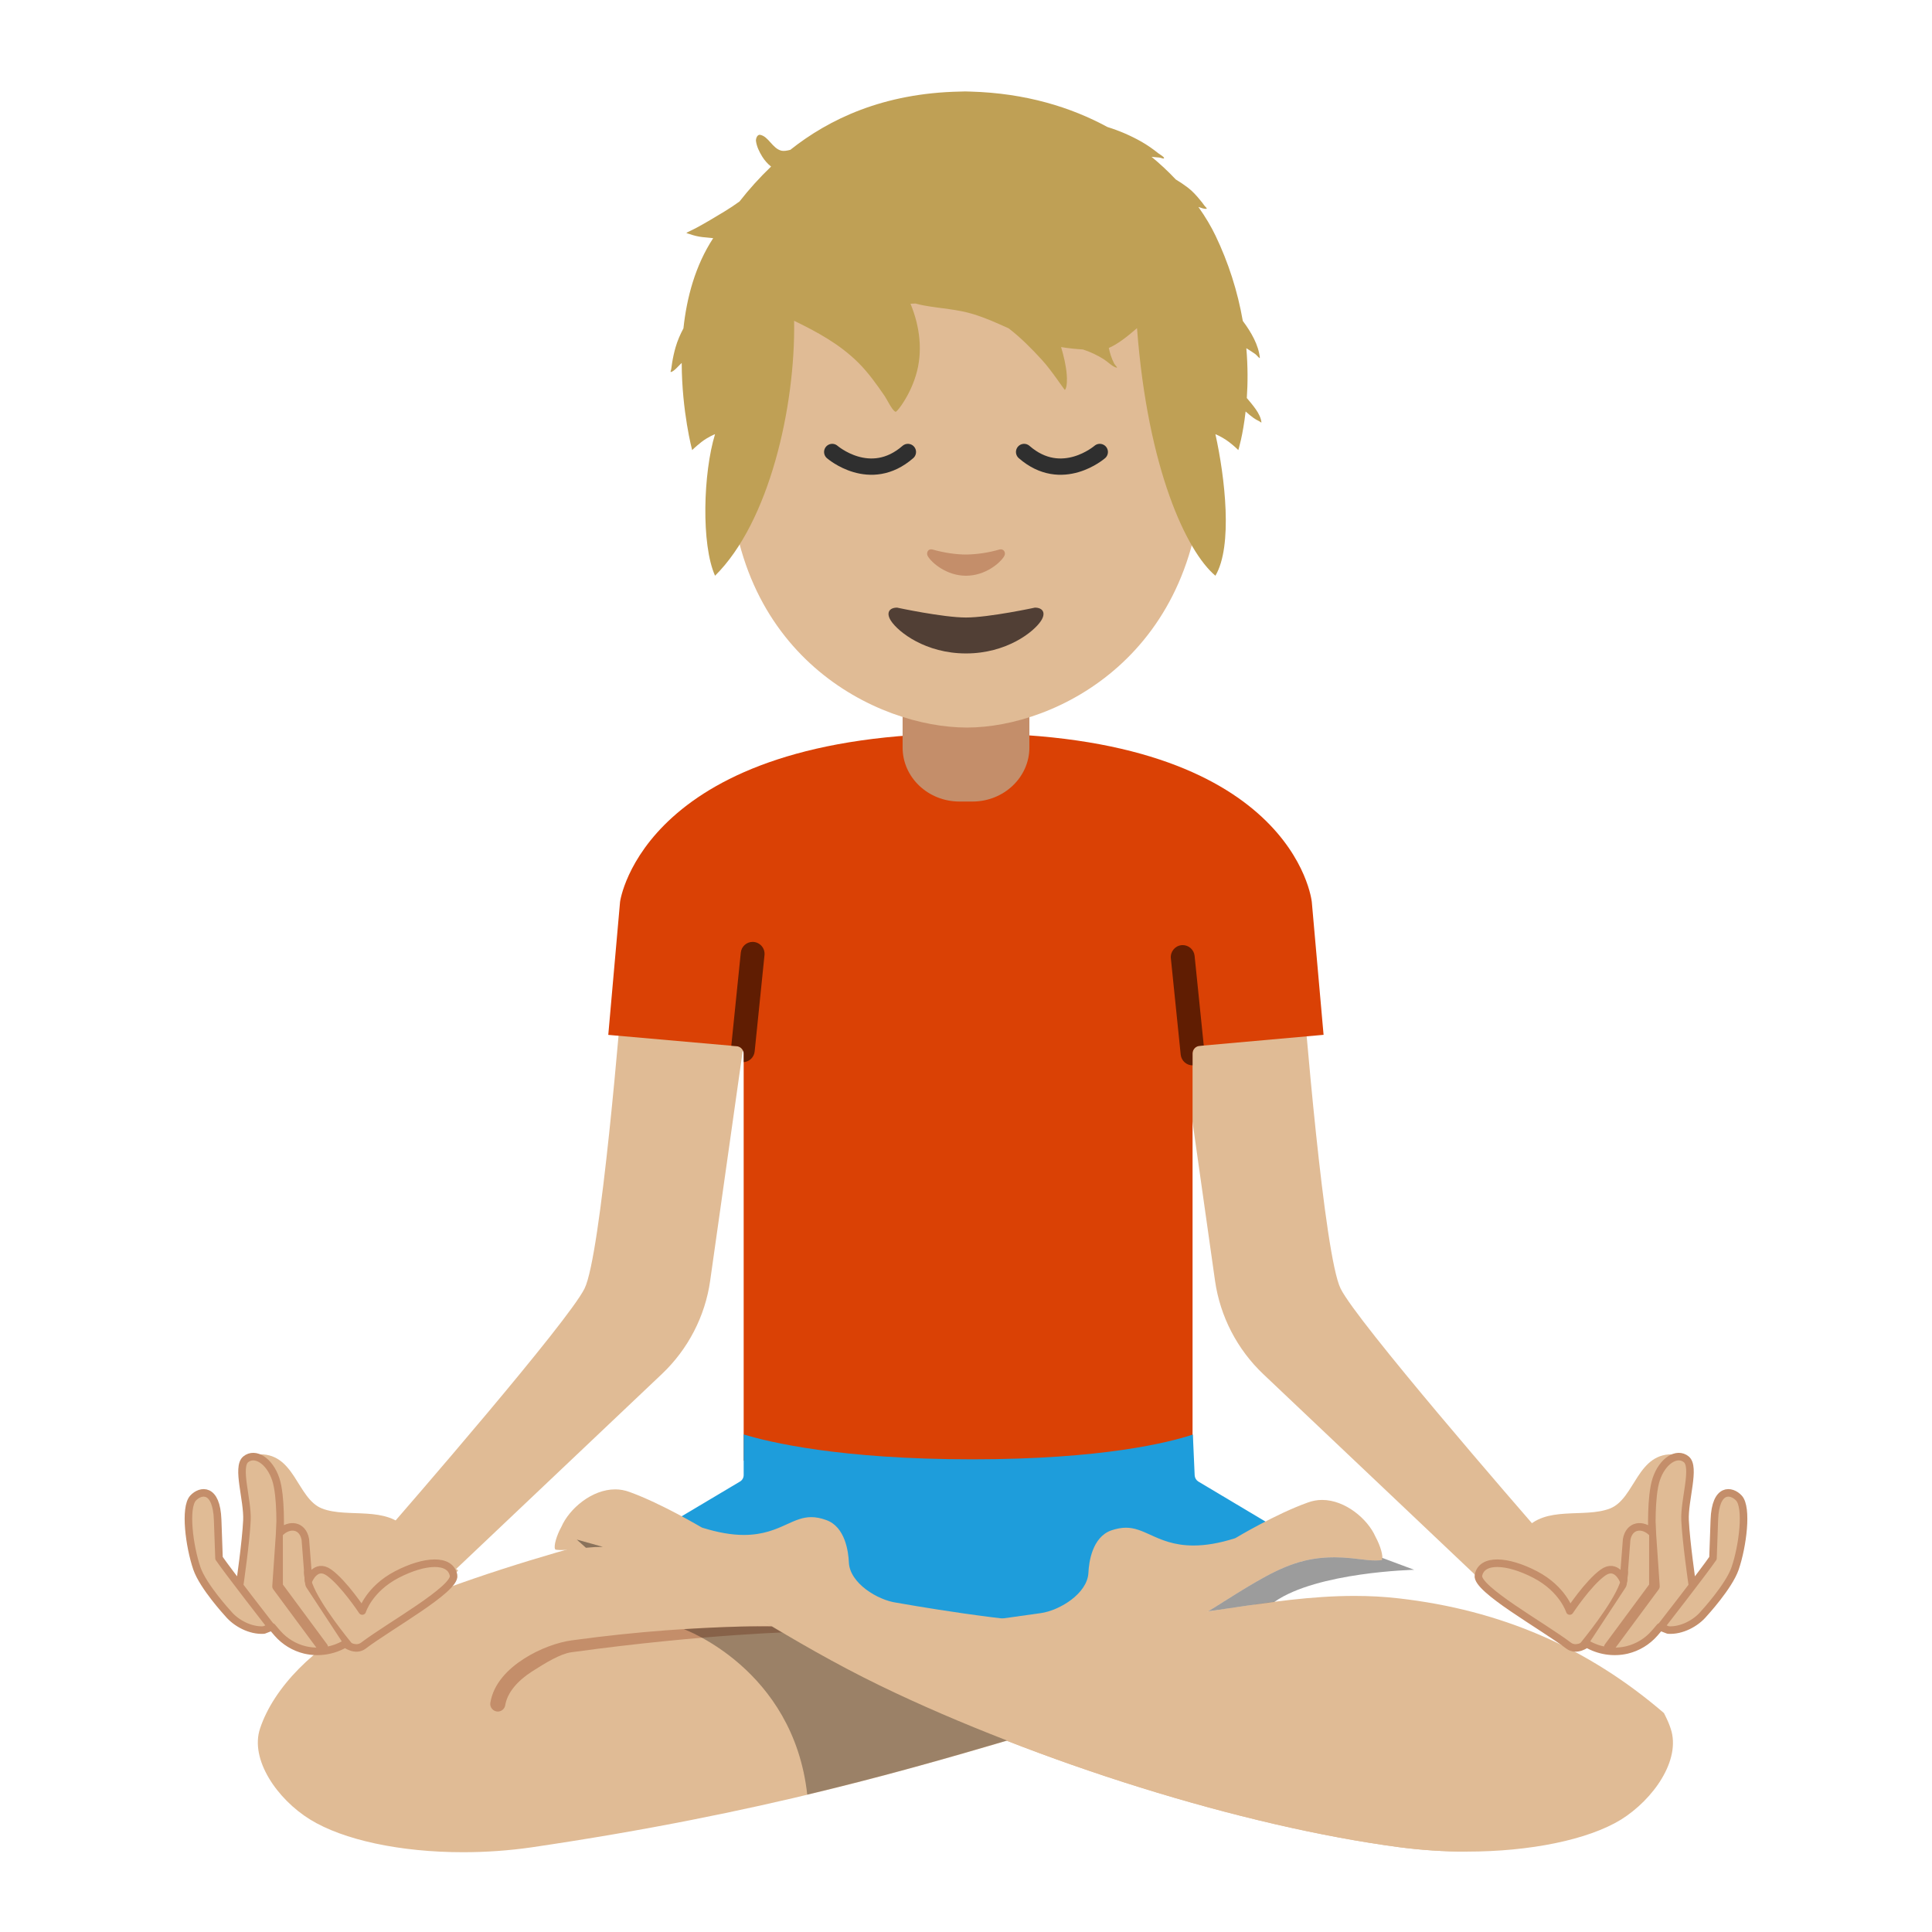
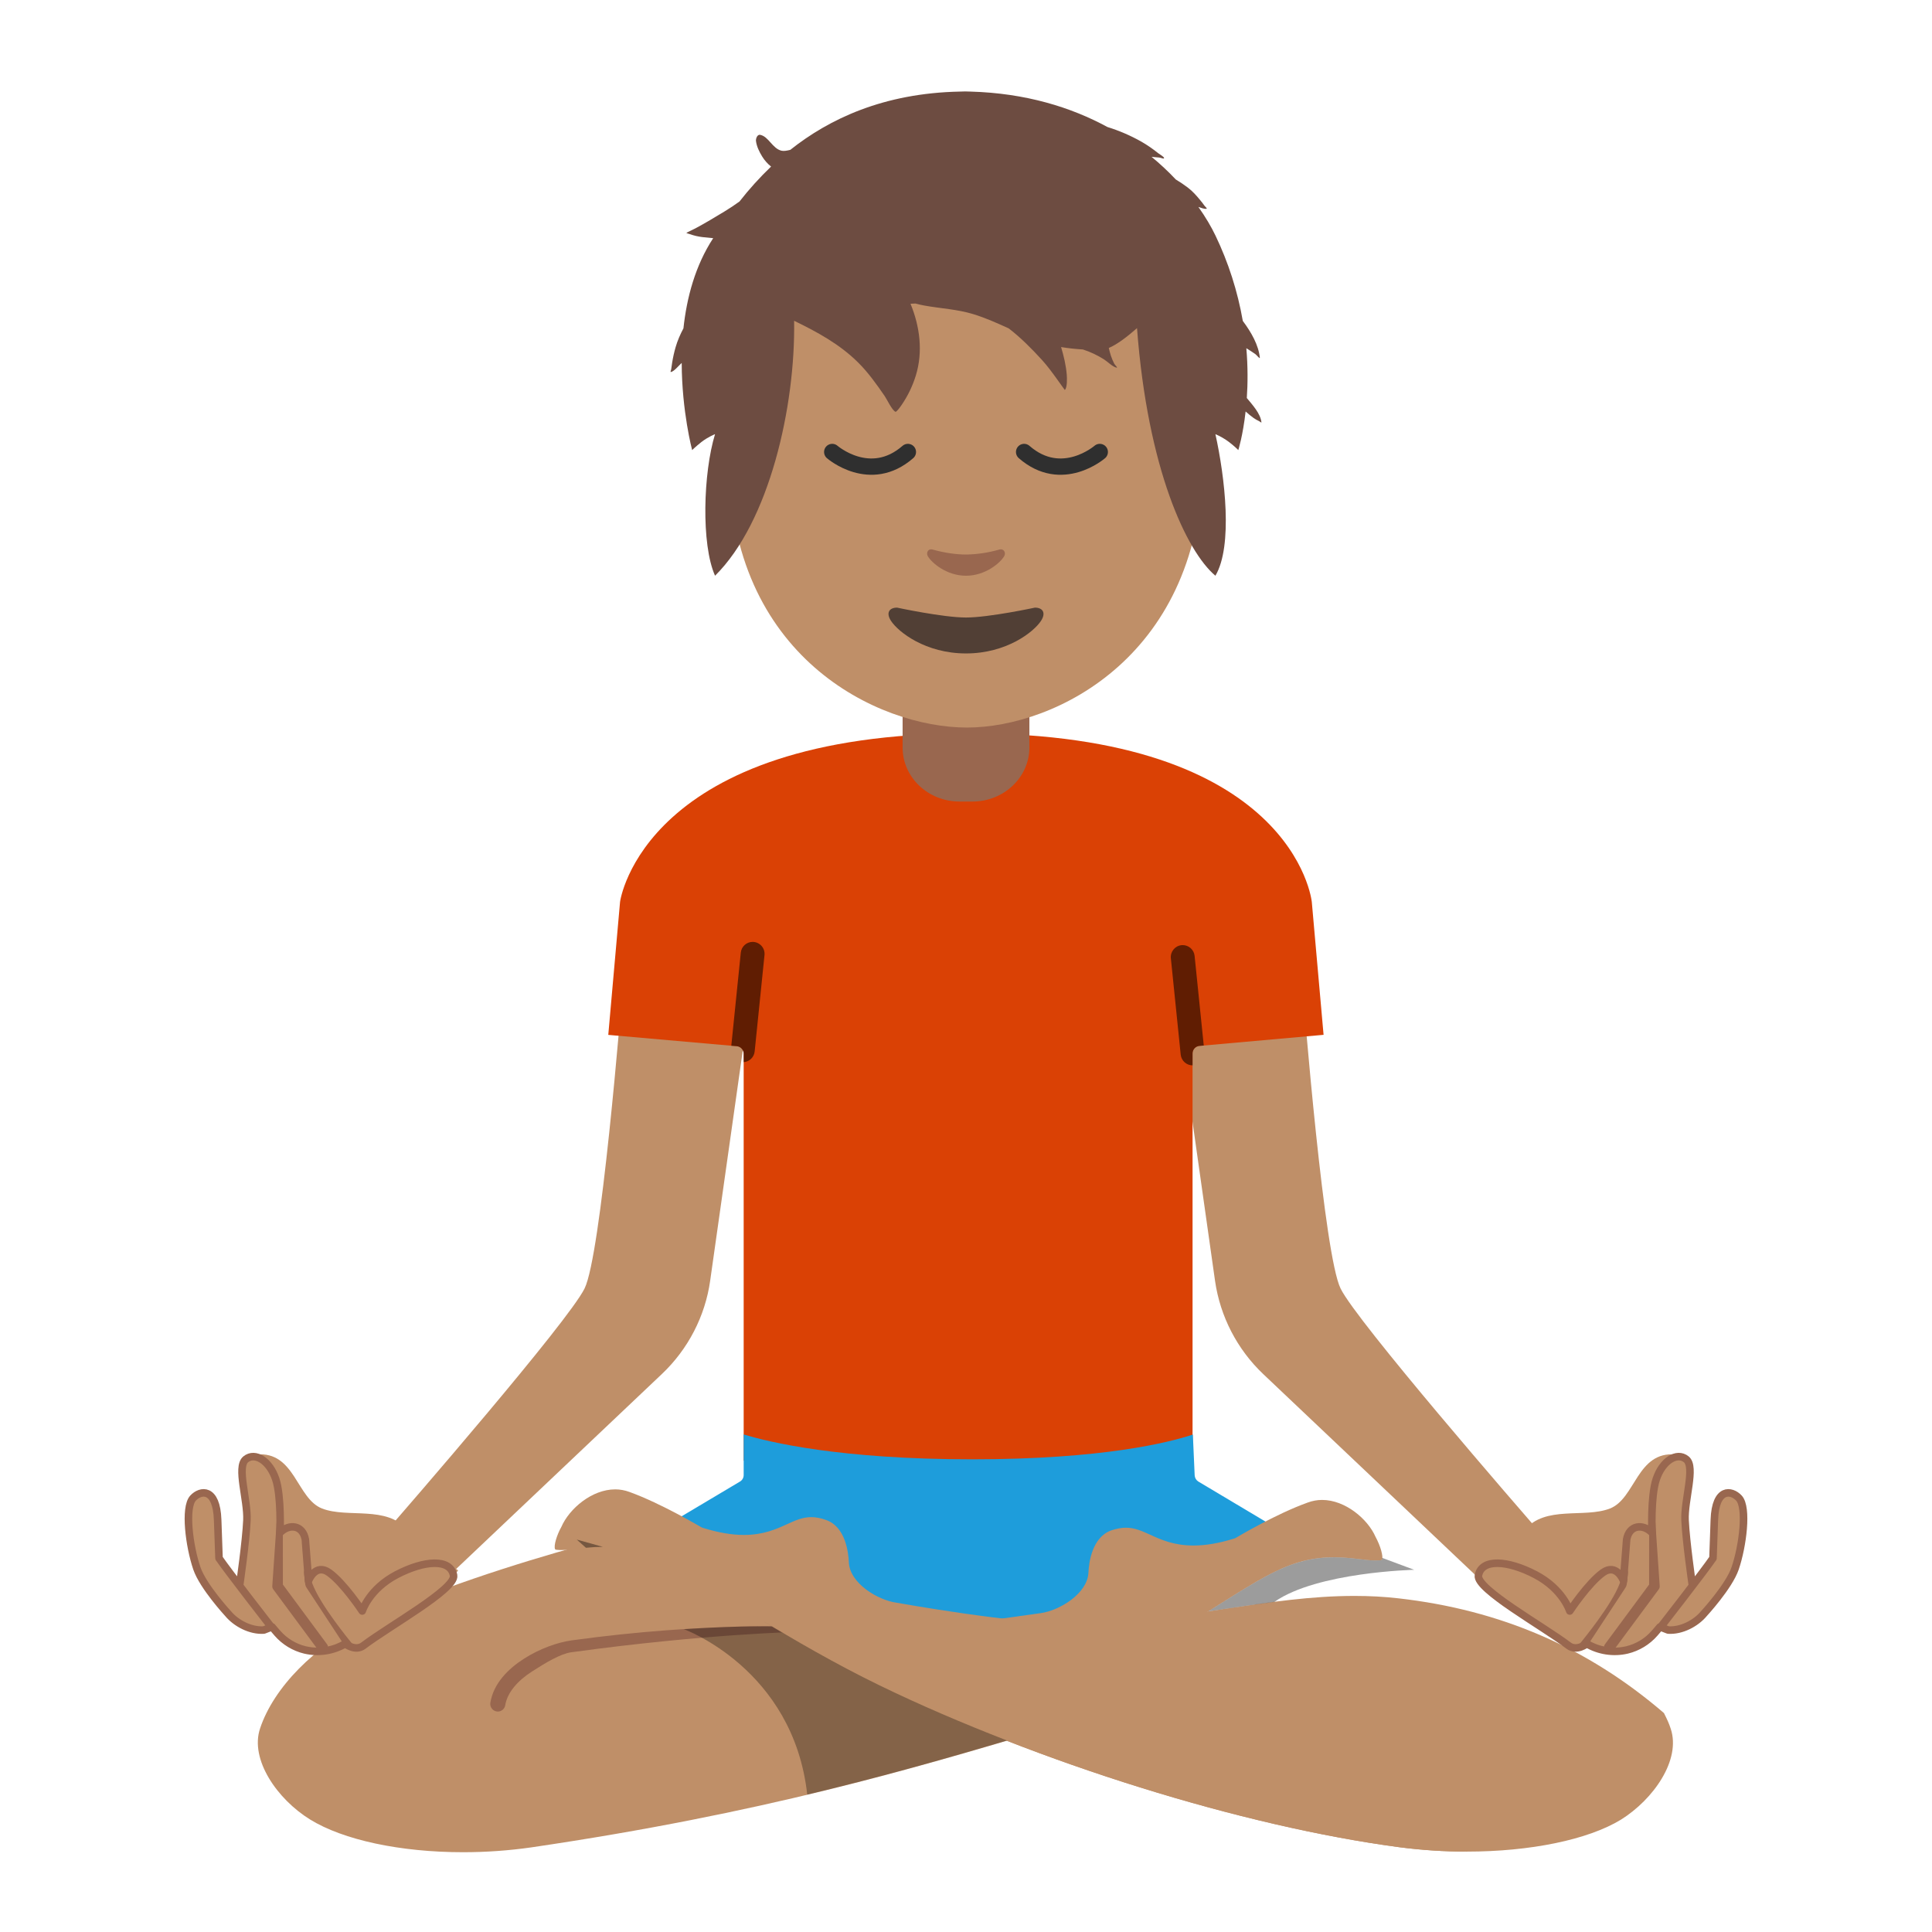
<svg xmlns="http://www.w3.org/2000/svg" width="128" height="128" xml:space="preserve" style="fill-rule:evenodd;clip-rule:evenodd;stroke-linecap:round;stroke-linejoin:round;stroke-miterlimit:10" viewBox="0 0 128 128">
-   <path d="M83.69 91.034a10.6 10.6 0 0 1-3.19-6.17l-2.82-19.91 8.48-1.21c.28 3.58 1.57 19.43 2.66 21.63 1.09 2.21 11.75 14.48 13.45 16.44l-2.19 4.75zm-58.41 10.77c1.71-1.96 12.36-14.23 13.45-16.44 1.08-2.2 2.38-18.05 2.66-21.63l8.48 1.21-2.82 19.91c-.33 2.35-1.47 4.54-3.19 6.17l-16.39 15.53z" style="fill:#e0bb95;fill-rule:nonzero" />
+   <path d="M83.69 91.034a10.6 10.6 0 0 1-3.19-6.17l-2.82-19.91 8.48-1.21c.28 3.58 1.57 19.43 2.66 21.63 1.09 2.21 11.75 14.48 13.45 16.44l-2.19 4.75zm-58.41 10.77c1.71-1.96 12.36-14.23 13.45-16.44 1.08-2.2 2.38-18.05 2.66-21.63l8.48 1.21-2.82 19.91c-.33 2.35-1.47 4.54-3.19 6.17l-16.39 15.53z" style="fill:#bf8f68;fill-rule:nonzero" />
  <path d="M49.27 96.774v-26.96c0-.26-.2-.48-.46-.5l-8.51-.75.78-8.81c.01-.11 1.59-11.17 23.13-11.17 21.46 0 22.69 11.06 22.7 11.17l.78 8.806-8.22.734c-.26.02-.46.24-.46.5v26.98z" style="fill:#da4105;fill-rule:nonzero" />
-   <path d="M63.57 53.104c-2.08 0-3.77-1.6-3.77-3.58v-4.48h8.4v4.48c0 1.97-1.69 3.58-3.77 3.58z" style="fill:#c48e6a;fill-rule:nonzero" />
-   <path d="M30.68 122.714c-4.16 0-7.94-.81-10.14-2.17-2.17-1.34-4-3.97-3.31-6.03.9-2.71 3.63-5.48 6.94-7.05 8.82-4.19 22.23-7.05 22.36-7.08 1.88-.42 3.63-.62 5.23-.62 1.97 0 3.72.32 5.2.96 2.29.98 8.76 3.06 15.02 5.07 5.07 1.63 11.13 3.58 13.63 4.55-5.77 1.09-11.01 2.64-16.53 4.28-8.71 2.59-18.59 5.52-33.88 7.77-1.47.21-2.99.32-4.52.32" style="fill:#e0bb95;fill-rule:nonzero" />
+   <path d="M63.57 53.104c-2.08 0-3.77-1.6-3.77-3.58v-4.48h8.4v4.48c0 1.97-1.69 3.58-3.77 3.58z" style="fill:#99674f;fill-rule:nonzero" />
+   <path d="M30.68 122.714c-4.16 0-7.94-.81-10.14-2.17-2.17-1.34-4-3.97-3.31-6.03.9-2.71 3.63-5.48 6.94-7.05 8.82-4.19 22.23-7.05 22.36-7.08 1.88-.42 3.63-.62 5.23-.62 1.97 0 3.72.32 5.2.96 2.29.98 8.76 3.06 15.02 5.07 5.07 1.63 11.13 3.58 13.63 4.55-5.77 1.09-11.01 2.64-16.53 4.28-8.71 2.59-18.59 5.52-33.88 7.77-1.47.21-2.99.32-4.52.32" style="fill:#bf8f68;fill-rule:nonzero" />
  <path d="M97.17 122.674c-1.49 0-2.99-.1-4.45-.29-10.39-1.38-23.92-5.6-34.46-10.73-3.99-1.94-7.67-4.2-10.35-5.85-1.08-.66-2.03-1.25-2.81-1.7-1.78-1.03-3.2-1.62-5.16-1.62-.36 0-.73.02-1.12.06l-.61-.544" style="fill:url(#a);fill-rule:nonzero" />
  <path d="m42.58 101.994 6.45-3.84c.15-.09.24-.25.24-.43v-2.69c1.66.51 6.38 1.65 15.14 1.65 8.66 0 13.05-1.12 14.62-1.64l.12 2.7c.01.17.1.32.24.41l6.44 3.84-21.73 9.82z" style="fill:#1e9ddb;fill-rule:nonzero;fill-opacity:1" />
  <path d="m55.95 108.594 4.43-.52 8.57-1.2c1.24-.17 3.09-1.29 3.16-2.67.03-.7.25-2.36 1.51-2.81.36-.12.68-.18.98-.18.56 0 1.04.21 1.59.46.74.34 1.59.72 2.88.72.82 0 1.7-.15 2.72-.47a.4.4 0 0 0 .11-.05c.03-.02 2.62-1.57 4.75-2.33.3-.11.62-.17.94-.17 1.54 0 3.03 1.27 3.54 2.44.34.62.53 1.33.43 1.52-.01.02-.07.04-.16.04s-.18.01-.26.01c-.34 0-.6-.03-1.01-.08l-.61-.07c-.4-.04-.77-.06-1.13-.06-1.96 0-3.37.59-5.16 1.62-.86.5-1.72 1.04-2.65 1.63-2.15 1.36-4.59 2.9-8.43 4.77-2.2 1.07-5.29 2.38-6.13 2.73z" style="fill:url(#b);fill-rule:nonzero" />
-   <path d="M49.027 107.765c-2.742.067-6.619.29-11.156.914-.918.128-2.11.543-3.168 1.222-1.058.68-2.008 1.642-2.217 2.913a.503.503 0 0 0 .494.581.5.5 0 0 0 .493-.419c.14-.86.848-1.642 1.77-2.233.92-.59 1.882-1.175 2.614-1.277 8.986-1.234 15.159-1.356 15.159-1.356.276.016.819.478.834.202l.001-.029a.5.5 0 0 0-.474-.499c-.264-.014-1.608-.087-4.35-.02z" style="fill:#c48e6a;fill-rule:nonzero" />
+   <path d="M49.027 107.765c-2.742.067-6.619.29-11.156.914-.918.128-2.11.543-3.168 1.222-1.058.68-2.008 1.642-2.217 2.913a.503.503 0 0 0 .494.581.5.5 0 0 0 .493-.419c.14-.86.848-1.642 1.77-2.233.92-.59 1.882-1.175 2.614-1.277 8.986-1.234 15.159-1.356 15.159-1.356.276.016.819.478.834.202l.001-.029a.5.5 0 0 0-.474-.499c-.264-.014-1.608-.087-4.35-.02z" style="fill:#99674f;fill-rule:nonzero" />
  <path d="m29.92 105.17-3-2.17s-.02-.09-.35-.5c-1.38-1.66-3.95-.77-5.66-1.43-1.7-.66-1.79-3.81-4.35-3.58-.94.09.16 3.48.16 3.48s-.48 5.83 2.92 7.32c4.83 2.11 8.6-.97 8.6-.97z" style="fill:url(#c);fill-rule:nonzero" transform="translate(.43 -1.126)" />
-   <path d="M15.46 106.06s.406-2.8.47-4.21c.062-1.346-.703-3.531-.08-4.04.616-.504 1.58.09 1.99 1.32.38 1.14.28 3.54.28 3.54.61-.619 1.51-.51 1.68.45l.211 2.728s.455-1.188 1.369-.528c.984.711 2.19 2.54 2.19 2.54s.445-1.453 2.285-2.413 3.553-1.067 3.765.053c.17.9-4.297 3.376-5.97 4.65-.538.41-1.21-.12-1.21-.12-.8.47-1.76.62-2.66.41-.71-.17-1.35-.56-1.83-1.11l-.36-.42-.54.21c-.88.06-1.84-.45-2.37-1.09 0 0-1.654-1.79-2.067-2.996-.503-1.47-.83-4.024-.253-4.654.49-.534 1.554-.714 1.63 1.44l.09 2.54c.6.88 3.48 4.58 3.48 4.58" style="fill:url(#d);fill-rule:nonzero;stroke:#c48e6a;stroke-width:.5" transform="translate(.43 -1.126)" />
-   <path d="M18.498 100.544c-.193-.004-.176.432-.19.624l-.269 3.917a.35.35 0 0 0 .068.217l3.012 4.07a.352.352 0 0 0 .563-.416l-2.94-3.975-.003-3.973c0-.194-.047-.46-.24-.464z" style="fill:#c48e6a;fill-rule:nonzero" />
-   <path d="M20.394 103.854c-.194.009-.27.213-.25.406l.062.586c.025.231.058.273.157.424l2.477 3.773c.106.162.387.304.54.187s-.002-.264-.12-.417c-.099-.132-2.05-2.48-2.576-3.923-.132-.36-.14-.516-.148-.68-.008-.194.051-.365-.142-.356" style="fill:#c48e6a;fill-rule:nonzero" />
-   <path d="M97.17 122.674c-1.49 0-2.99-.1-4.45-.29-10.39-1.38-23.92-5.6-34.46-10.73-3.99-1.94-7.67-4.2-10.35-5.85-1.08-.66-2.03-1.25-2.81-1.7-1.78-1.03-3.2-1.62-5.16-1.62-.36 0-.73.02-1.12.06l-.61.07c-.41.05-.68.08-1.01.08-.08 0-.17 0-.26-.01-.09 0-.15-.02-.16-.04-.12-.21.12-.97.41-1.48.53-1.22 2.03-2.49 3.57-2.49.32 0 .64.06.94.17 2.13.77 4.72 2.32 4.75 2.33.03.02.07.04.11.05 1.01.31 1.9.47 2.72.47 1.29 0 2.14-.38 2.88-.72.55-.25 1.02-.46 1.59-.46.3 0 .62.06.98.19 1.27.44 1.48 2.11 1.51 2.81.06 1.38 1.91 2.5 3.16 2.67.29.05 7.7 1.38 11.51 1.38 3.74 0 7.07-.5 10.29-.98 2.93-.44 5.7-.85 8.53-.85 1.02 0 1.974.05 2.924.16 6.78.77 12.536 3.26 17.586 7.6.2.39.35.72.45 1.04.69 2.06-1.14 4.68-3.31 6.03-2.17 1.32-5.98 2.11-10.21 2.11" style="fill:#e0bb95;fill-rule:nonzero" />
+   <path d="M15.46 106.06s.406-2.8.47-4.21c.062-1.346-.703-3.531-.08-4.04.616-.504 1.58.09 1.99 1.32.38 1.14.28 3.54.28 3.54.61-.619 1.51-.51 1.68.45l.211 2.728s.455-1.188 1.369-.528c.984.711 2.19 2.54 2.19 2.54s.445-1.453 2.285-2.413 3.553-1.067 3.765.053c.17.9-4.297 3.376-5.97 4.65-.538.41-1.21-.12-1.21-.12-.8.47-1.76.62-2.66.41-.71-.17-1.35-.56-1.83-1.11l-.36-.42-.54.21c-.88.06-1.84-.45-2.37-1.09 0 0-1.654-1.79-2.067-2.996-.503-1.47-.83-4.024-.253-4.654.49-.534 1.554-.714 1.63 1.44l.09 2.54c.6.88 3.48 4.58 3.48 4.58" style="fill:url(#d);fill-rule:nonzero;stroke:#99674f;stroke-width:.5" transform="translate(.43 -1.126)" />
+   <path d="M18.498 100.544c-.193-.004-.176.432-.19.624l-.269 3.917a.35.35 0 0 0 .068.217l3.012 4.07a.352.352 0 0 0 .563-.416l-2.94-3.975-.003-3.973c0-.194-.047-.46-.24-.464z" style="fill:#99674f;fill-rule:nonzero" />
+   <path d="M20.394 103.854c-.194.009-.27.213-.25.406l.062.586c.025.231.058.273.157.424l2.477 3.773c.106.162.387.304.54.187s-.002-.264-.12-.417c-.099-.132-2.05-2.48-2.576-3.923-.132-.36-.14-.516-.148-.68-.008-.194.051-.365-.142-.356" style="fill:#99674f;fill-rule:nonzero" />
+   <path d="M97.17 122.674c-1.49 0-2.99-.1-4.45-.29-10.39-1.38-23.92-5.6-34.46-10.73-3.99-1.94-7.67-4.2-10.35-5.85-1.08-.66-2.03-1.25-2.81-1.7-1.78-1.03-3.2-1.62-5.16-1.62-.36 0-.73.02-1.12.06l-.61.07c-.41.05-.68.08-1.01.08-.08 0-.17 0-.26-.01-.09 0-.15-.02-.16-.04-.12-.21.12-.97.41-1.48.53-1.22 2.03-2.49 3.57-2.49.32 0 .64.06.94.17 2.13.77 4.72 2.32 4.75 2.33.03.02.07.04.11.05 1.01.31 1.9.47 2.72.47 1.29 0 2.14-.38 2.88-.72.55-.25 1.02-.46 1.59-.46.3 0 .62.06.98.19 1.27.44 1.48 2.11 1.51 2.81.06 1.38 1.91 2.5 3.16 2.67.29.05 7.7 1.38 11.51 1.38 3.74 0 7.07-.5 10.29-.98 2.93-.44 5.7-.85 8.53-.85 1.02 0 1.974.05 2.924.16 6.78.77 12.536 3.26 17.586 7.6.2.39.35.72.45 1.04.69 2.06-1.14 4.68-3.31 6.03-2.17 1.32-5.98 2.11-10.21 2.11" style="fill:#bf8f68;fill-rule:nonzero" />
  <path d="M49.867 62.403a.79.79 0 0 0-.787.71l-.63 6.17.36.03c.259.021.461.24.46.5v.557a.79.79 0 0 0 .728-.707l.652-6.389a.793.793 0 0 0-.783-.871m28.467.213-.057.004a.794.794 0 0 0-.705.865l.653 6.39c.042.4.383.708.785.708v-.789c0-.26.2-.48.46-.5l.282-.025-.607-5.944a.794.794 0 0 0-.811-.709" style="fill-opacity:.56" />
  <path d="M39.94 102.483c-.36 0-.73.021-1.12.061l-.61-.544" style="fill-opacity:.39" />
  <path d="M50.28 107.232c.304.182.56.34.868.523-.642-.003-1.213-.013-2.12.01a99 99 0 0 0-3.717.174s7.25 2.617 8.171 10.959c4.982-1.189 9.243-2.405 13.235-3.584-2.943-1.143-5.8-2.367-8.457-3.66-2.97-1.444-5.648-3.013-7.98-4.422" style="fill-opacity:.31" />
  <path d="M88.39 103.175c-1.96 0-3.37.589-5.16 1.619-.86.5-1.72 1.04-2.65 1.63-.163.104-.362.223-.531.329.383-.056.77-.111 1.15-.168 1.097-.165 2.169-.319 3.233-.455l.013-.01c2.833-1.973 9.248-2.117 9.248-2.117-.719-.273-1.418-.53-2.12-.791-.004.042 0 .097-.012.123-.01.02-.07.039-.16.039s-.18.01-.26.01c-.34 0-.6-.03-1.01-.08l-.611-.07c-.4-.04-.77-.06-1.13-.06z" style="fill-opacity:.39" />
  <path d="m29.92 105.17-3-2.17s-.02-.09-.35-.5c-1.38-1.66-3.95-.77-5.66-1.43-1.7-.66-1.79-3.81-4.35-3.58-.94.09.16 3.48.16 3.48s-.48 5.83 2.92 7.32c4.83 2.11 8.6-.97 8.6-.97z" style="fill:url(#e);fill-rule:nonzero" transform="matrix(-1 0 0 1 127.57 -1.126)" />
-   <path d="M15.46 106.06s.406-2.8.47-4.21c.062-1.346-.703-3.531-.08-4.04.616-.504 1.58.09 1.99 1.32.38 1.14.28 3.54.28 3.54.61-.619 1.51-.51 1.68.45l.211 2.728s.455-1.188 1.369-.528c.984.711 2.19 2.54 2.19 2.54s.445-1.453 2.285-2.413 3.553-1.067 3.765.053c.17.9-4.297 3.376-5.97 4.65-.538.41-1.21-.12-1.21-.12-.8.47-1.76.62-2.66.41-.71-.17-1.35-.56-1.83-1.11l-.36-.42-.54.21c-.88.06-1.84-.45-2.37-1.09 0 0-1.654-1.79-2.067-2.996-.503-1.47-.83-4.024-.253-4.654.49-.534 1.554-.714 1.63 1.44l.09 2.54c.6.88 3.48 4.58 3.48 4.58" style="fill:url(#f);fill-rule:nonzero;stroke:#c48e6a;stroke-width:.5" transform="matrix(-1 0 0 1 127.57 -1.126)" />
-   <path d="M109.502 100.544c.193-.004.176.432.19.624l.269 3.917a.35.35 0 0 1-.068.217l-3.012 4.07a.352.352 0 0 1-.563-.416l2.94-3.975.003-3.973c0-.194.047-.46.24-.464z" style="fill:#c48e6a;fill-rule:nonzero" />
-   <path d="M107.606 103.854c.194.009.27.213.25.406l-.062.586c-.025.231-.058.273-.157.424l-2.477 3.773c-.106.162-.387.304-.54.187s.002-.264.12-.417c.099-.132 2.05-2.48 2.576-3.923.132-.36.14-.516.148-.68.008-.194-.051-.365.142-.356" style="fill:#c48e6a;fill-rule:nonzero" />
-   <path d="M64.062 8.865c-12.141 0-15.75 8.567-15.75 21.603 0 13.04 9.85 17.734 15.75 17.734s15.626-4.818 15.626-17.855c0-13.04-3.484-21.482-15.626-21.482" style="fill:#e0bb95;fill-rule:nonzero" />
-   <path d="M66.193 36.413a8.4 8.4 0 0 1-2.193.326c-.62 0-1.42-.106-2.193-.326-.33-.096-.458.22-.341.429.246.432 1.232 1.302 2.534 1.302s2.288-.87 2.534-1.302c.121-.21-.011-.521-.341-.43z" style="fill:#c48e6a;fill-rule:nonzero" />
+   <path d="M15.46 106.06s.406-2.8.47-4.21c.062-1.346-.703-3.531-.08-4.04.616-.504 1.58.09 1.99 1.32.38 1.14.28 3.54.28 3.54.61-.619 1.51-.51 1.68.45l.211 2.728s.455-1.188 1.369-.528c.984.711 2.19 2.54 2.19 2.54s.445-1.453 2.285-2.413 3.553-1.067 3.765.053c.17.9-4.297 3.376-5.97 4.65-.538.41-1.21-.12-1.21-.12-.8.47-1.76.62-2.66.41-.71-.17-1.35-.56-1.83-1.11l-.36-.42-.54.21c-.88.06-1.84-.45-2.37-1.09 0 0-1.654-1.79-2.067-2.996-.503-1.47-.83-4.024-.253-4.654.49-.534 1.554-.714 1.63 1.44l.09 2.54c.6.88 3.48 4.58 3.48 4.58" style="fill:url(#f);fill-rule:nonzero;stroke:#99674f;stroke-width:.5" transform="matrix(-1 0 0 1 127.57 -1.126)" />
+   <path d="M109.502 100.544c.193-.004.176.432.19.624l.269 3.917a.35.35 0 0 1-.068.217l-3.012 4.07a.352.352 0 0 1-.563-.416l2.94-3.975.003-3.973c0-.194.047-.46.24-.464z" style="fill:#99674f;fill-rule:nonzero" />
+   <path d="M107.606 103.854c.194.009.27.213.25.406l-.062.586c-.025.231-.058.273-.157.424l-2.477 3.773c-.106.162-.387.304-.54.187s.002-.264.12-.417c.099-.132 2.05-2.48 2.576-3.923.132-.36.14-.516.148-.68.008-.194-.051-.365.142-.356" style="fill:#99674f;fill-rule:nonzero" />
+   <path d="M64.062 8.865c-12.141 0-15.75 8.567-15.75 21.603 0 13.04 9.85 17.734 15.75 17.734s15.626-4.818 15.626-17.855c0-13.04-3.484-21.482-15.626-21.482" style="fill:#bf8f68;fill-rule:nonzero" />
+   <path d="M66.193 36.413a8.4 8.4 0 0 1-2.193.326c-.62 0-1.42-.106-2.193-.326-.33-.096-.458.22-.341.429.246.432 1.232 1.302 2.534 1.302s2.288-.87 2.534-1.302c.121-.21-.011-.521-.341-.43z" style="fill:#99674f;fill-rule:nonzero" />
  <path d="M55.137 29.945s2.511 2.184 5.013 0m12.713 0s-2.511 2.184-5.013 0" style="fill:none;stroke:#2f2f2f;stroke-width:1.08;stroke-miterlimit:4" />
  <path d="M68.566 40.257s-3.044.655-4.566.655-4.566-.655-4.566-.655c-.524 0-.749.35-.402.878.483.737 2.283 2.157 4.968 2.157s4.485-1.42 4.968-2.157c.347-.528.122-.878-.402-.878" style="fill:#513f35;fill-rule:nonzero" />
-   <path d="M94.066 27.778c2.609-2.071 6.263-3.817 11.41-3.919 0 0 .245-.01.358-.01.102 0 .357.01.357.01 3.72.105 6.772 1.059 9.211 2.384a11.7 11.7 0 0 1 2.271.978c.411.235.784.496 1.154.791.076.061.357.216.382.309.029.104-.215-.016-.323-.025-.155-.013-.312-.024-.467-.044l-.051-.006A18 18 0 0 1 120 29.772q.406.243.804.542c.328.248.597.553.855.87.089.11.181.217.258.336.049.075.231.215.143.225-.164.019-.362-.068-.54-.125.49.69.87 1.344 1.145 1.916a22 22 0 0 1 1.843 5.752c.584.781 1.059 1.632 1.146 2.468.014.129-.201-.164-.306-.239-.195-.14-.401-.262-.602-.393.108 1.251.098 2.383.032 3.351.37.45.919 1.038.984 1.631.005.054-.099-.045-.147-.069a2.6 2.6 0 0 1-.381-.219 6 6 0 0 1-.537-.438c-.182 1.626-.491 2.598-.491 2.598s-.214-.224-.622-.541a4.4 4.4 0 0 0-.919-.531c.641 2.894 1.186 7.523 0 9.525-1.93-1.619-4.557-7.162-5.274-16.657-.656.574-1.323 1.09-1.899 1.334.042.174.083.348.138.511q.093.282.228.545c.049.092.263.284.16.268-.25-.038-.63-.422-.852-.559a6.2 6.2 0 0 0-1.417-.665 14 14 0 0 1-1.466-.161c.181.606.328 1.224.381 1.854.019.224.042.875-.13 1.032l-.177-.239q-.168-.24-.34-.477c-.327-.452-.653-.901-1.03-1.314-.7-.768-1.424-1.493-2.227-2.113-.775-.352-1.551-.702-2.371-.954-1.09-.336-2.211-.382-3.324-.585a7 7 0 0 1-.578-.133l-.335.015c.635 1.536.848 3.238.358 4.828a7.3 7.3 0 0 1-.959 1.986c-.031.045-.332.485-.412.452-.229-.096-.574-.838-.718-1.047-.539-.785-1.112-1.593-1.792-2.266-1.251-1.241-2.759-2.056-4.307-2.808.095 5.761-1.667 13.544-5.32 17.153-.942-2.112-.797-6.926 0-9.525 0 0-.49.194-.918.531-.398.317-.623.541-.623.541s-.692-2.59-.702-5.863c-.184.162-.516.577-.725.61-.061.01.011-.124.018-.186q.027-.224.065-.446.083-.518.227-1.023c.13-.452.315-.875.532-1.282.221-2.067.793-4.222 2.002-6.067a17 17 0 0 1-.711-.071 3.8 3.8 0 0 1-.854-.198c-.036-.013-.225-.056-.237-.094 0 0 .523-.253.603-.296.661-.351 1.313-.748 1.955-1.135.335-.203.676-.43 1.013-.673a22 22 0 0 1 2.125-2.35 2.6 2.6 0 0 1-.601-.68c-.192-.314-.372-.676-.416-1.047-.015-.126.072-.448.286-.407.567.109.823.929 1.438 1.068.156.035.376-.005.587-.06" style="fill:#bfa055;fill-rule:nonzero" transform="translate(-40.273 -17.428)scale(.98477)" />
+   <path d="M94.066 27.778c2.609-2.071 6.263-3.817 11.41-3.919 0 0 .245-.01.358-.01.102 0 .357.01.357.01 3.72.105 6.772 1.059 9.211 2.384a11.7 11.7 0 0 1 2.271.978c.411.235.784.496 1.154.791.076.061.357.216.382.309.029.104-.215-.016-.323-.025-.155-.013-.312-.024-.467-.044l-.051-.006A18 18 0 0 1 120 29.772q.406.243.804.542c.328.248.597.553.855.87.089.11.181.217.258.336.049.075.231.215.143.225-.164.019-.362-.068-.54-.125.49.69.87 1.344 1.145 1.916a22 22 0 0 1 1.843 5.752c.584.781 1.059 1.632 1.146 2.468.014.129-.201-.164-.306-.239-.195-.14-.401-.262-.602-.393.108 1.251.098 2.383.032 3.351.37.45.919 1.038.984 1.631.005.054-.099-.045-.147-.069a2.6 2.6 0 0 1-.381-.219 6 6 0 0 1-.537-.438c-.182 1.626-.491 2.598-.491 2.598s-.214-.224-.622-.541a4.4 4.4 0 0 0-.919-.531c.641 2.894 1.186 7.523 0 9.525-1.93-1.619-4.557-7.162-5.274-16.657-.656.574-1.323 1.09-1.899 1.334.042.174.083.348.138.511q.093.282.228.545c.049.092.263.284.16.268-.25-.038-.63-.422-.852-.559a6.2 6.2 0 0 0-1.417-.665 14 14 0 0 1-1.466-.161c.181.606.328 1.224.381 1.854.019.224.042.875-.13 1.032l-.177-.239q-.168-.24-.34-.477c-.327-.452-.653-.901-1.03-1.314-.7-.768-1.424-1.493-2.227-2.113-.775-.352-1.551-.702-2.371-.954-1.09-.336-2.211-.382-3.324-.585a7 7 0 0 1-.578-.133l-.335.015c.635 1.536.848 3.238.358 4.828a7.3 7.3 0 0 1-.959 1.986c-.031.045-.332.485-.412.452-.229-.096-.574-.838-.718-1.047-.539-.785-1.112-1.593-1.792-2.266-1.251-1.241-2.759-2.056-4.307-2.808.095 5.761-1.667 13.544-5.32 17.153-.942-2.112-.797-6.926 0-9.525 0 0-.49.194-.918.531-.398.317-.623.541-.623.541s-.692-2.59-.702-5.863c-.184.162-.516.577-.725.61-.061.01.011-.124.018-.186q.027-.224.065-.446.083-.518.227-1.023c.13-.452.315-.875.532-1.282.221-2.067.793-4.222 2.002-6.067a17 17 0 0 1-.711-.071 3.8 3.8 0 0 1-.854-.198c-.036-.013-.225-.056-.237-.094 0 0 .523-.253.603-.296.661-.351 1.313-.748 1.955-1.135.335-.203.676-.43 1.013-.673a22 22 0 0 1 2.125-2.35 2.6 2.6 0 0 1-.601-.68c-.192-.314-.372-.676-.416-1.047-.015-.126.072-.448.286-.407.567.109.823.929 1.438 1.068.156.035.376-.005.587-.06" style="fill:#6d4c41;fill-rule:nonzero" transform="translate(-40.273 -17.428)scale(.98477)" />
  <defs>
    <linearGradient id="a" x1="0" y1="0" x2="1" y2="0" gradientUnits="userSpaceOnUse" gradientTransform="translate(36.734 110.679)scale(74.096)">
-       <stop offset="0" style="stop-color:#e0bb95;stop-opacity:1" />
-       <stop offset="1" style="stop-color:#e0bb95;stop-opacity:1" />
+       <stop offset="0" style="stop-color:#bf8f68;stop-opacity:1" />
+       <stop offset="1" style="stop-color:#bf8f68;stop-opacity:1" />
    </linearGradient>
    <linearGradient id="b" x1="0" y1="0" x2="1" y2="0" gradientUnits="userSpaceOnUse" gradientTransform="translate(55.953 106.663)scale(35.638)">
-       <stop offset="0" style="stop-color:#e0bb95;stop-opacity:1" />
-       <stop offset="1" style="stop-color:#e0bb95;stop-opacity:1" />
+       <stop offset="0" style="stop-color:#bf8f68;stop-opacity:1" />
+       <stop offset="1" style="stop-color:#bf8f68;stop-opacity:1" />
    </linearGradient>
    <linearGradient id="c" x1="0" y1="0" x2="1" y2="0" gradientUnits="userSpaceOnUse" gradientTransform="rotate(55.76 -85.068 69.645)scale(11.062)">
-       <stop offset="0" style="stop-color:#e0bb95;stop-opacity:1" />
-       <stop offset="1" style="stop-color:#e0bb95;stop-opacity:1" />
+       <stop offset="0" style="stop-color:#bf8f68;stop-opacity:1" />
+       <stop offset="1" style="stop-color:#bf8f68;stop-opacity:1" />
    </linearGradient>
    <linearGradient id="d" x1="0" y1="0" x2="1" y2="0" gradientUnits="userSpaceOnUse" gradientTransform="translate(12.324 104.168)scale(17.311)">
-       <stop offset="0" style="stop-color:#e0bb95;stop-opacity:1" />
-       <stop offset="1" style="stop-color:#e0bb95;stop-opacity:1" />
+       <stop offset="0" style="stop-color:#bf8f68;stop-opacity:1" />
+       <stop offset="1" style="stop-color:#bf8f68;stop-opacity:1" />
    </linearGradient>
    <linearGradient id="e" x1="0" y1="0" x2="1" y2="0" gradientUnits="userSpaceOnUse" gradientTransform="rotate(55.76 -85.068 69.645)scale(11.062)">
-       <stop offset="0" style="stop-color:#e0bb95;stop-opacity:1" />
-       <stop offset="1" style="stop-color:#e0bb95;stop-opacity:1" />
+       <stop offset="0" style="stop-color:#bf8f68;stop-opacity:1" />
+       <stop offset="1" style="stop-color:#bf8f68;stop-opacity:1" />
    </linearGradient>
    <linearGradient id="f" x1="0" y1="0" x2="1" y2="0" gradientUnits="userSpaceOnUse" gradientTransform="translate(12.324 104.168)scale(17.311)">
-       <stop offset="0" style="stop-color:#e0bb95;stop-opacity:1" />
-       <stop offset="1" style="stop-color:#e0bb95;stop-opacity:1" />
+       <stop offset="0" style="stop-color:#bf8f68;stop-opacity:1" />
+       <stop offset="1" style="stop-color:#bf8f68;stop-opacity:1" />
    </linearGradient>
  </defs>
</svg>
